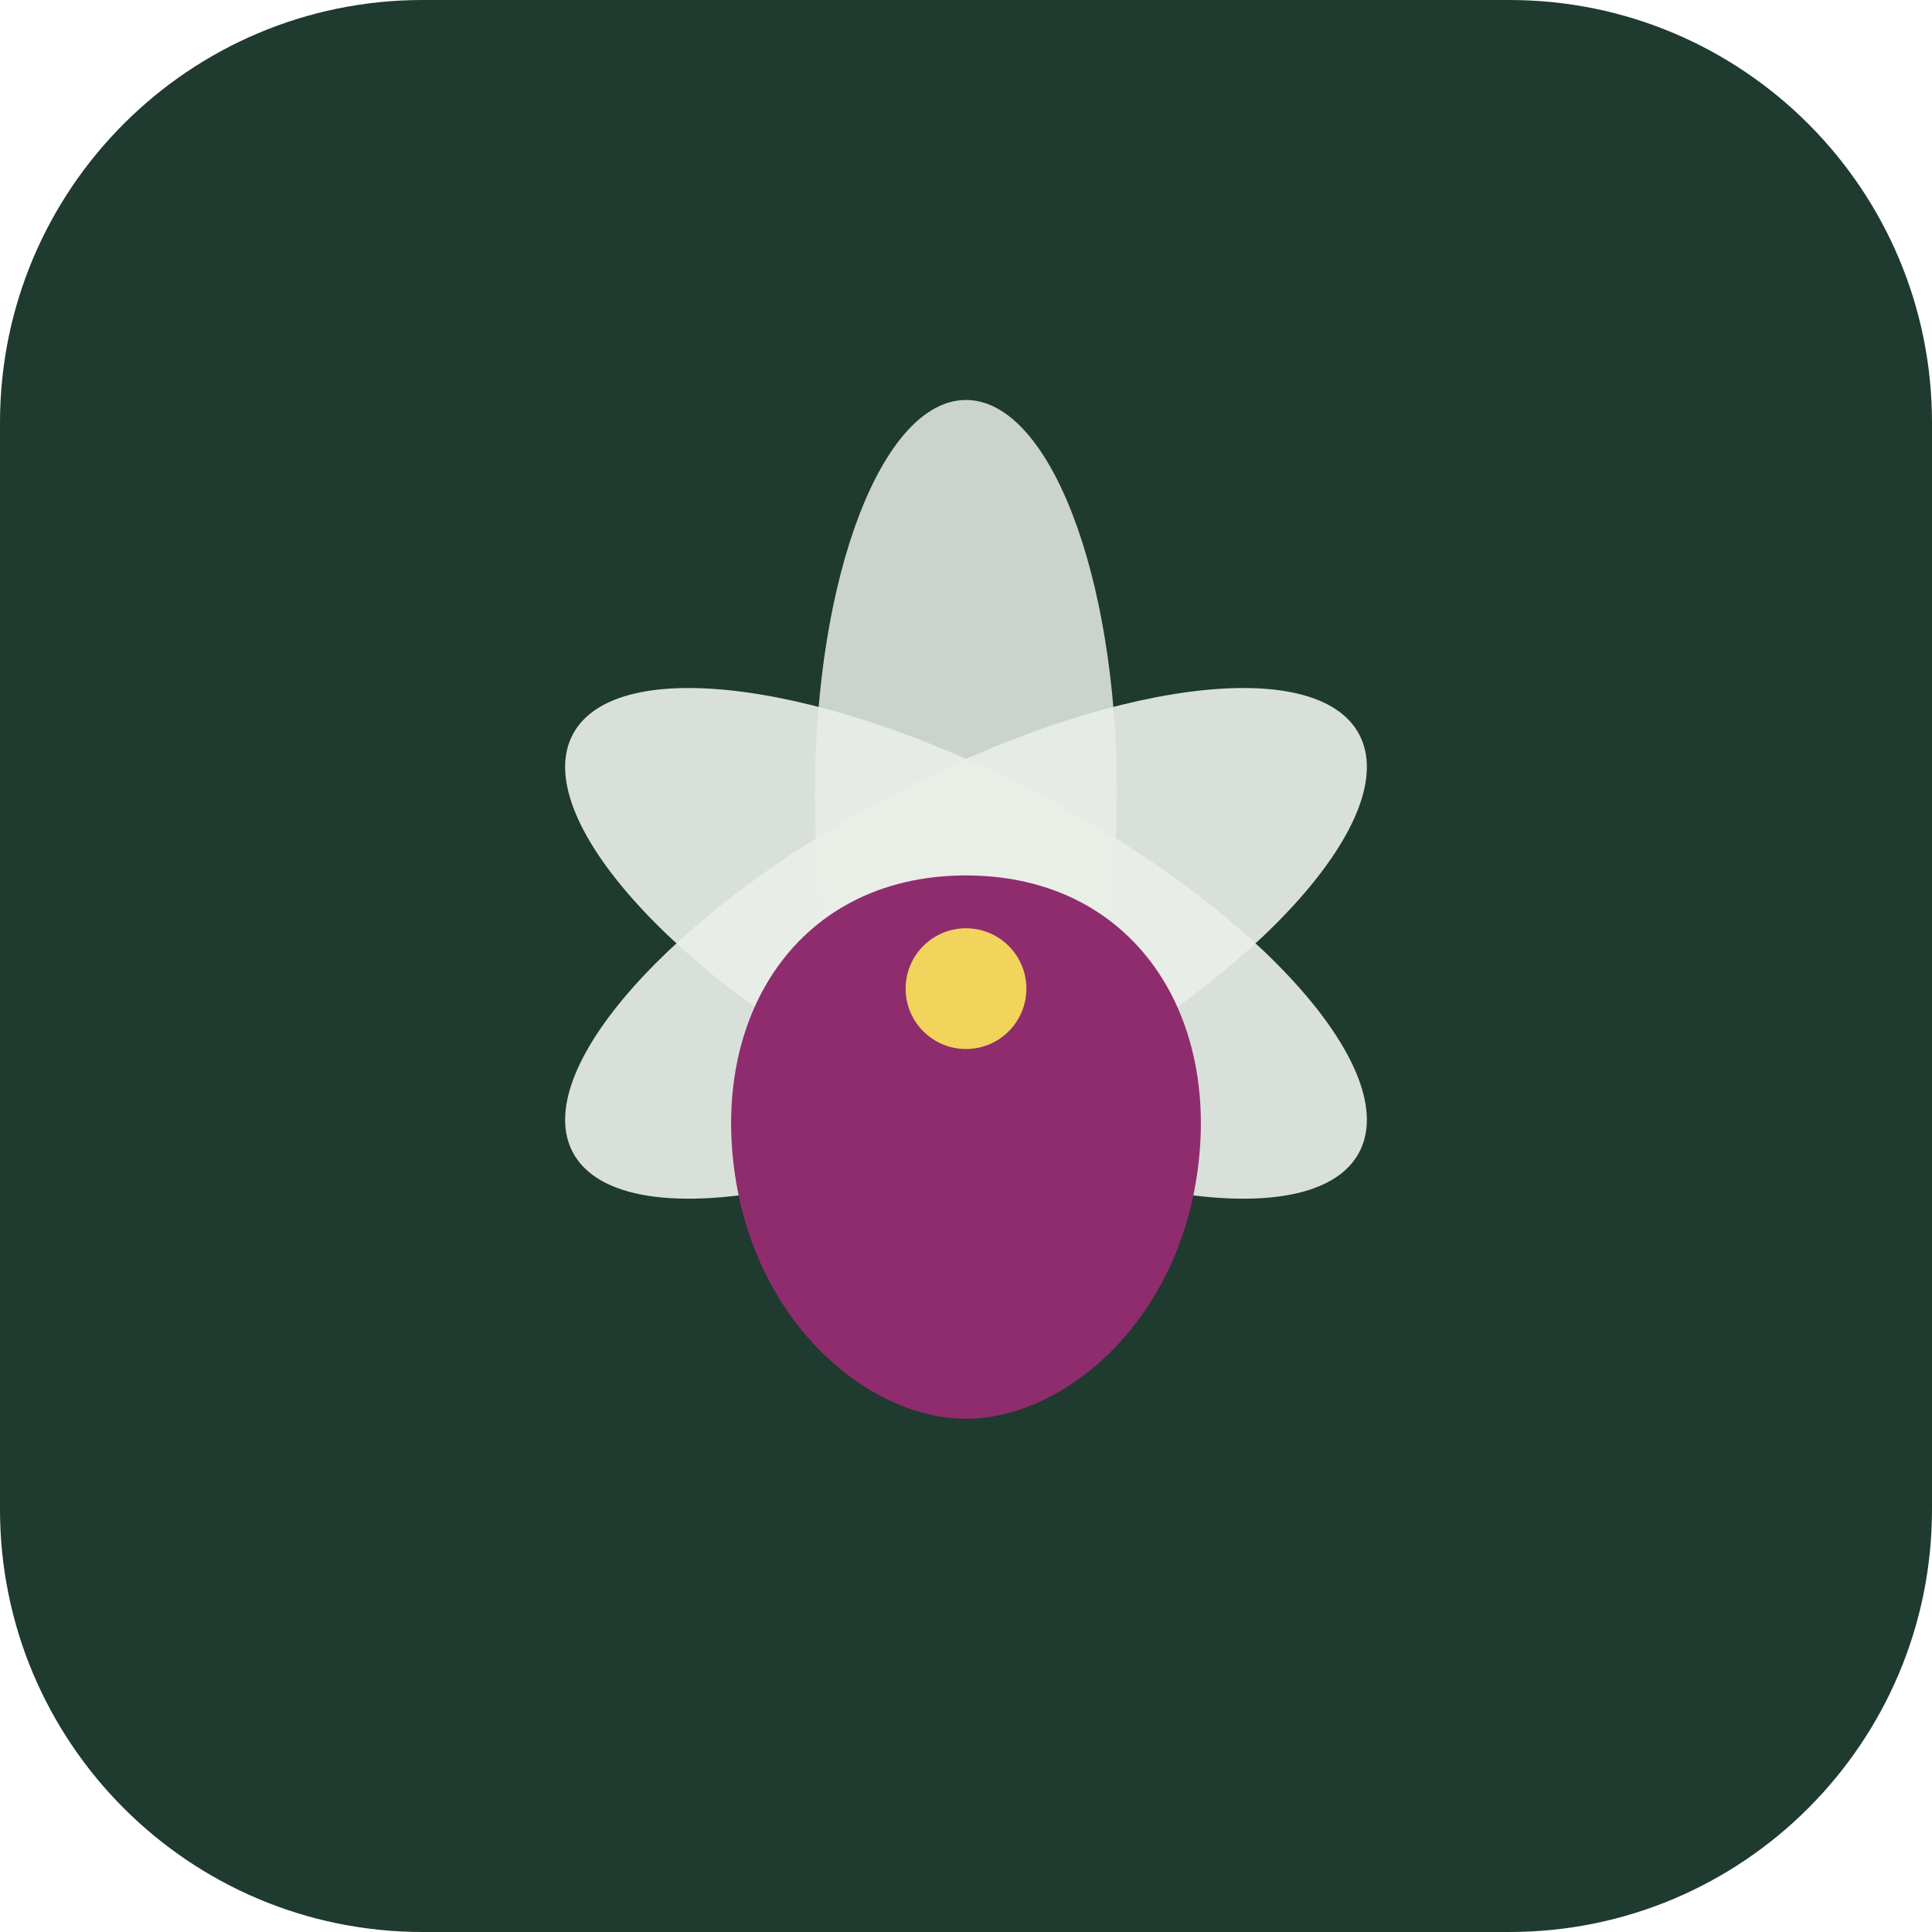
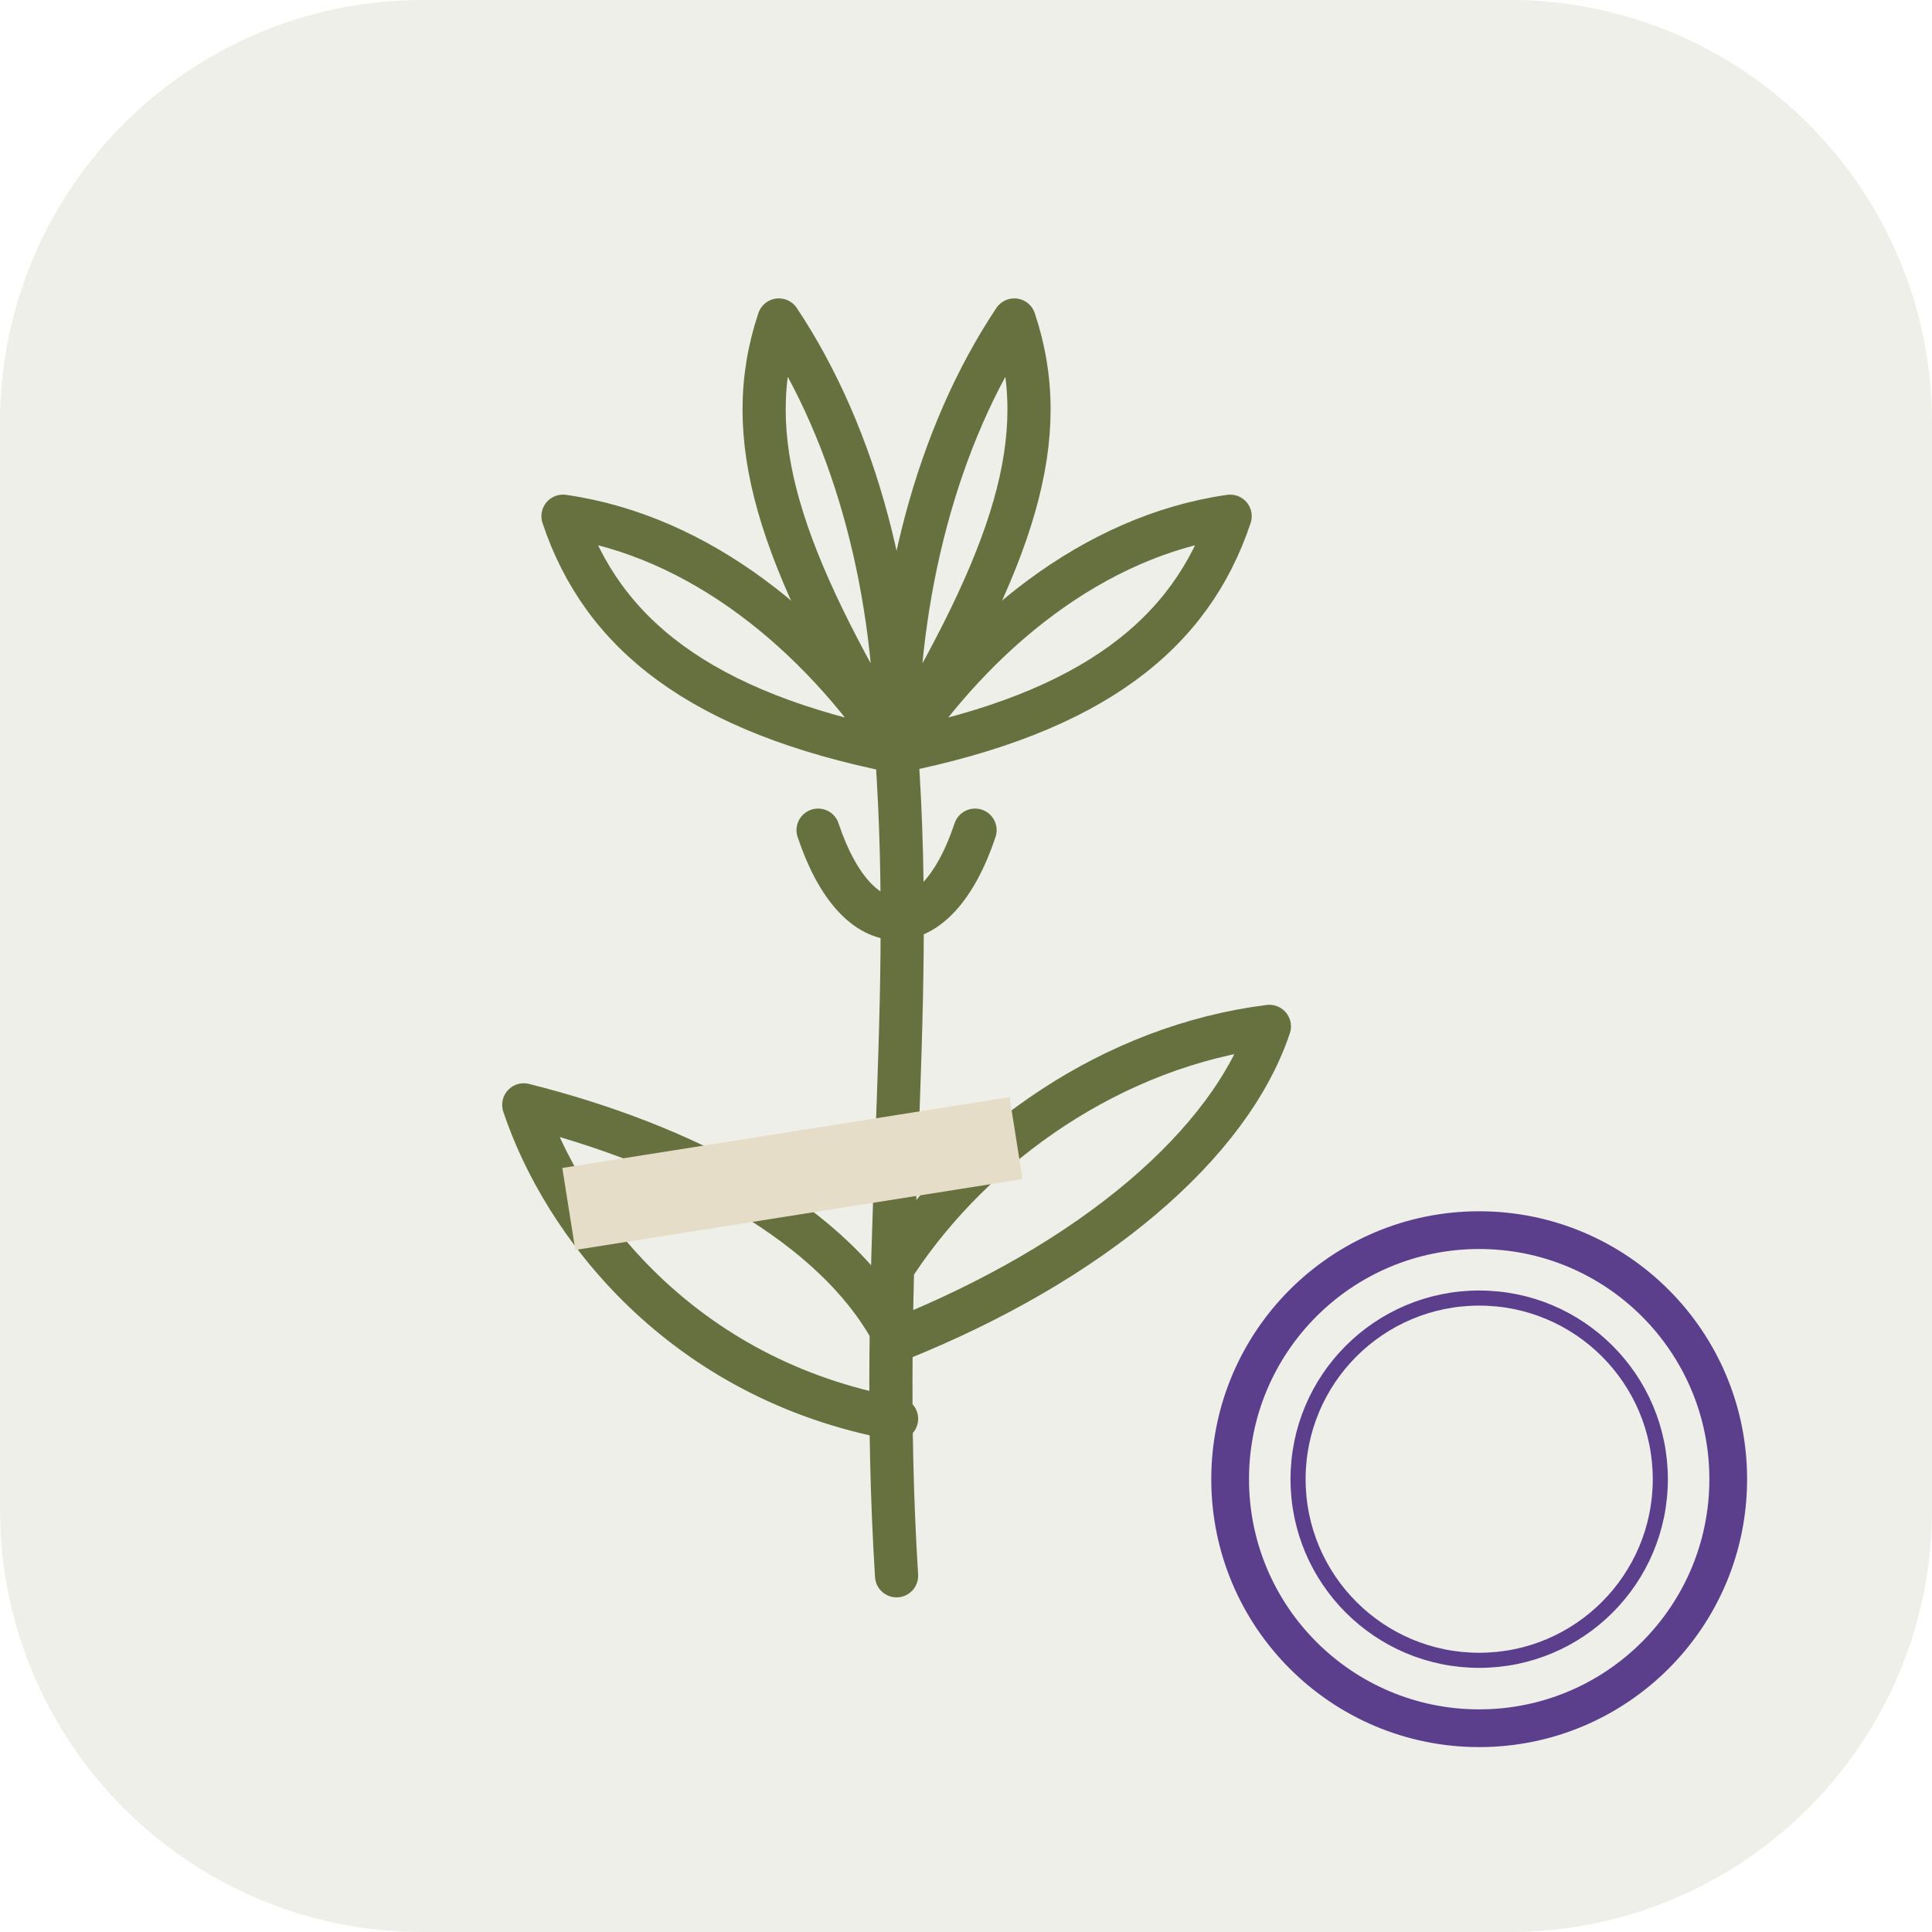
<svg xmlns="http://www.w3.org/2000/svg" viewBox="0 0 512 512">
-   <rect width="512" height="512" rx="112" fill="#1F3A2E" />
-   <g transform="translate(256 250)" fill="#E9EEE8">
-     <ellipse rx="44" ry="118" transform="rotate(-62)" opacity=".92" />
-     <ellipse rx="44" ry="118" transform="rotate(62)" opacity=".92" />
-     <ellipse rx="40" ry="104" transform="translate(0 -40)" opacity=".85" />
+   <rect width="512" height="512" rx="112" fill="#EEEFE8" />
+   <g transform="translate(118 64) scale(5.2)" fill="none" stroke="#66713F" stroke-width="2.2" stroke-linecap="round" stroke-linejoin="round">
+     <path d="M23 68 C22 52 24 40 23 26" />
+     <path d="M23 60 C12 58 6 50 4 44 C12 46 20 50 23 56" />
+     <path d="M23 56 C33 52 40 46 42 40 C34 41 27 46 23 52" />
+     <path d="M23 26 C17 16 15 10 17 4 C21 10 23 18 23 26" />
+     <path d="M23 26 C29 16 31 10 29 4 C25 10 23 18 23 26" />
+     <path d="M23 26 C13 24 8 20 6 14 C13 15 19 20 23 26" />
+     <path d="M23 26 C33 24 38 20 40 14 C33 15 27 20 23 26" />
+     <path d="M19 30 C21 36 25 36 27 30" />
  </g>
-   <path d="M256 232c-46 0-70 40-60 86 8 36 36 58 60 58s52-22 60-58c10-46-14-86-60-86z" fill="#8E2C6E" />
-   <circle cx="256" cy="262" r="16" fill="#F2D35B" />
+   <rect x="150" y="300" width="120" height="22" fill="#E5DDC7" transform="rotate(-9 210 311)" />
+   <circle cx="392" cy="392" r="66" fill="none" stroke="#5B3F8C" stroke-width="10" />
+   <circle cx="392" cy="392" r="48" fill="none" stroke="#5B3F8C" stroke-width="4" />
</svg>
